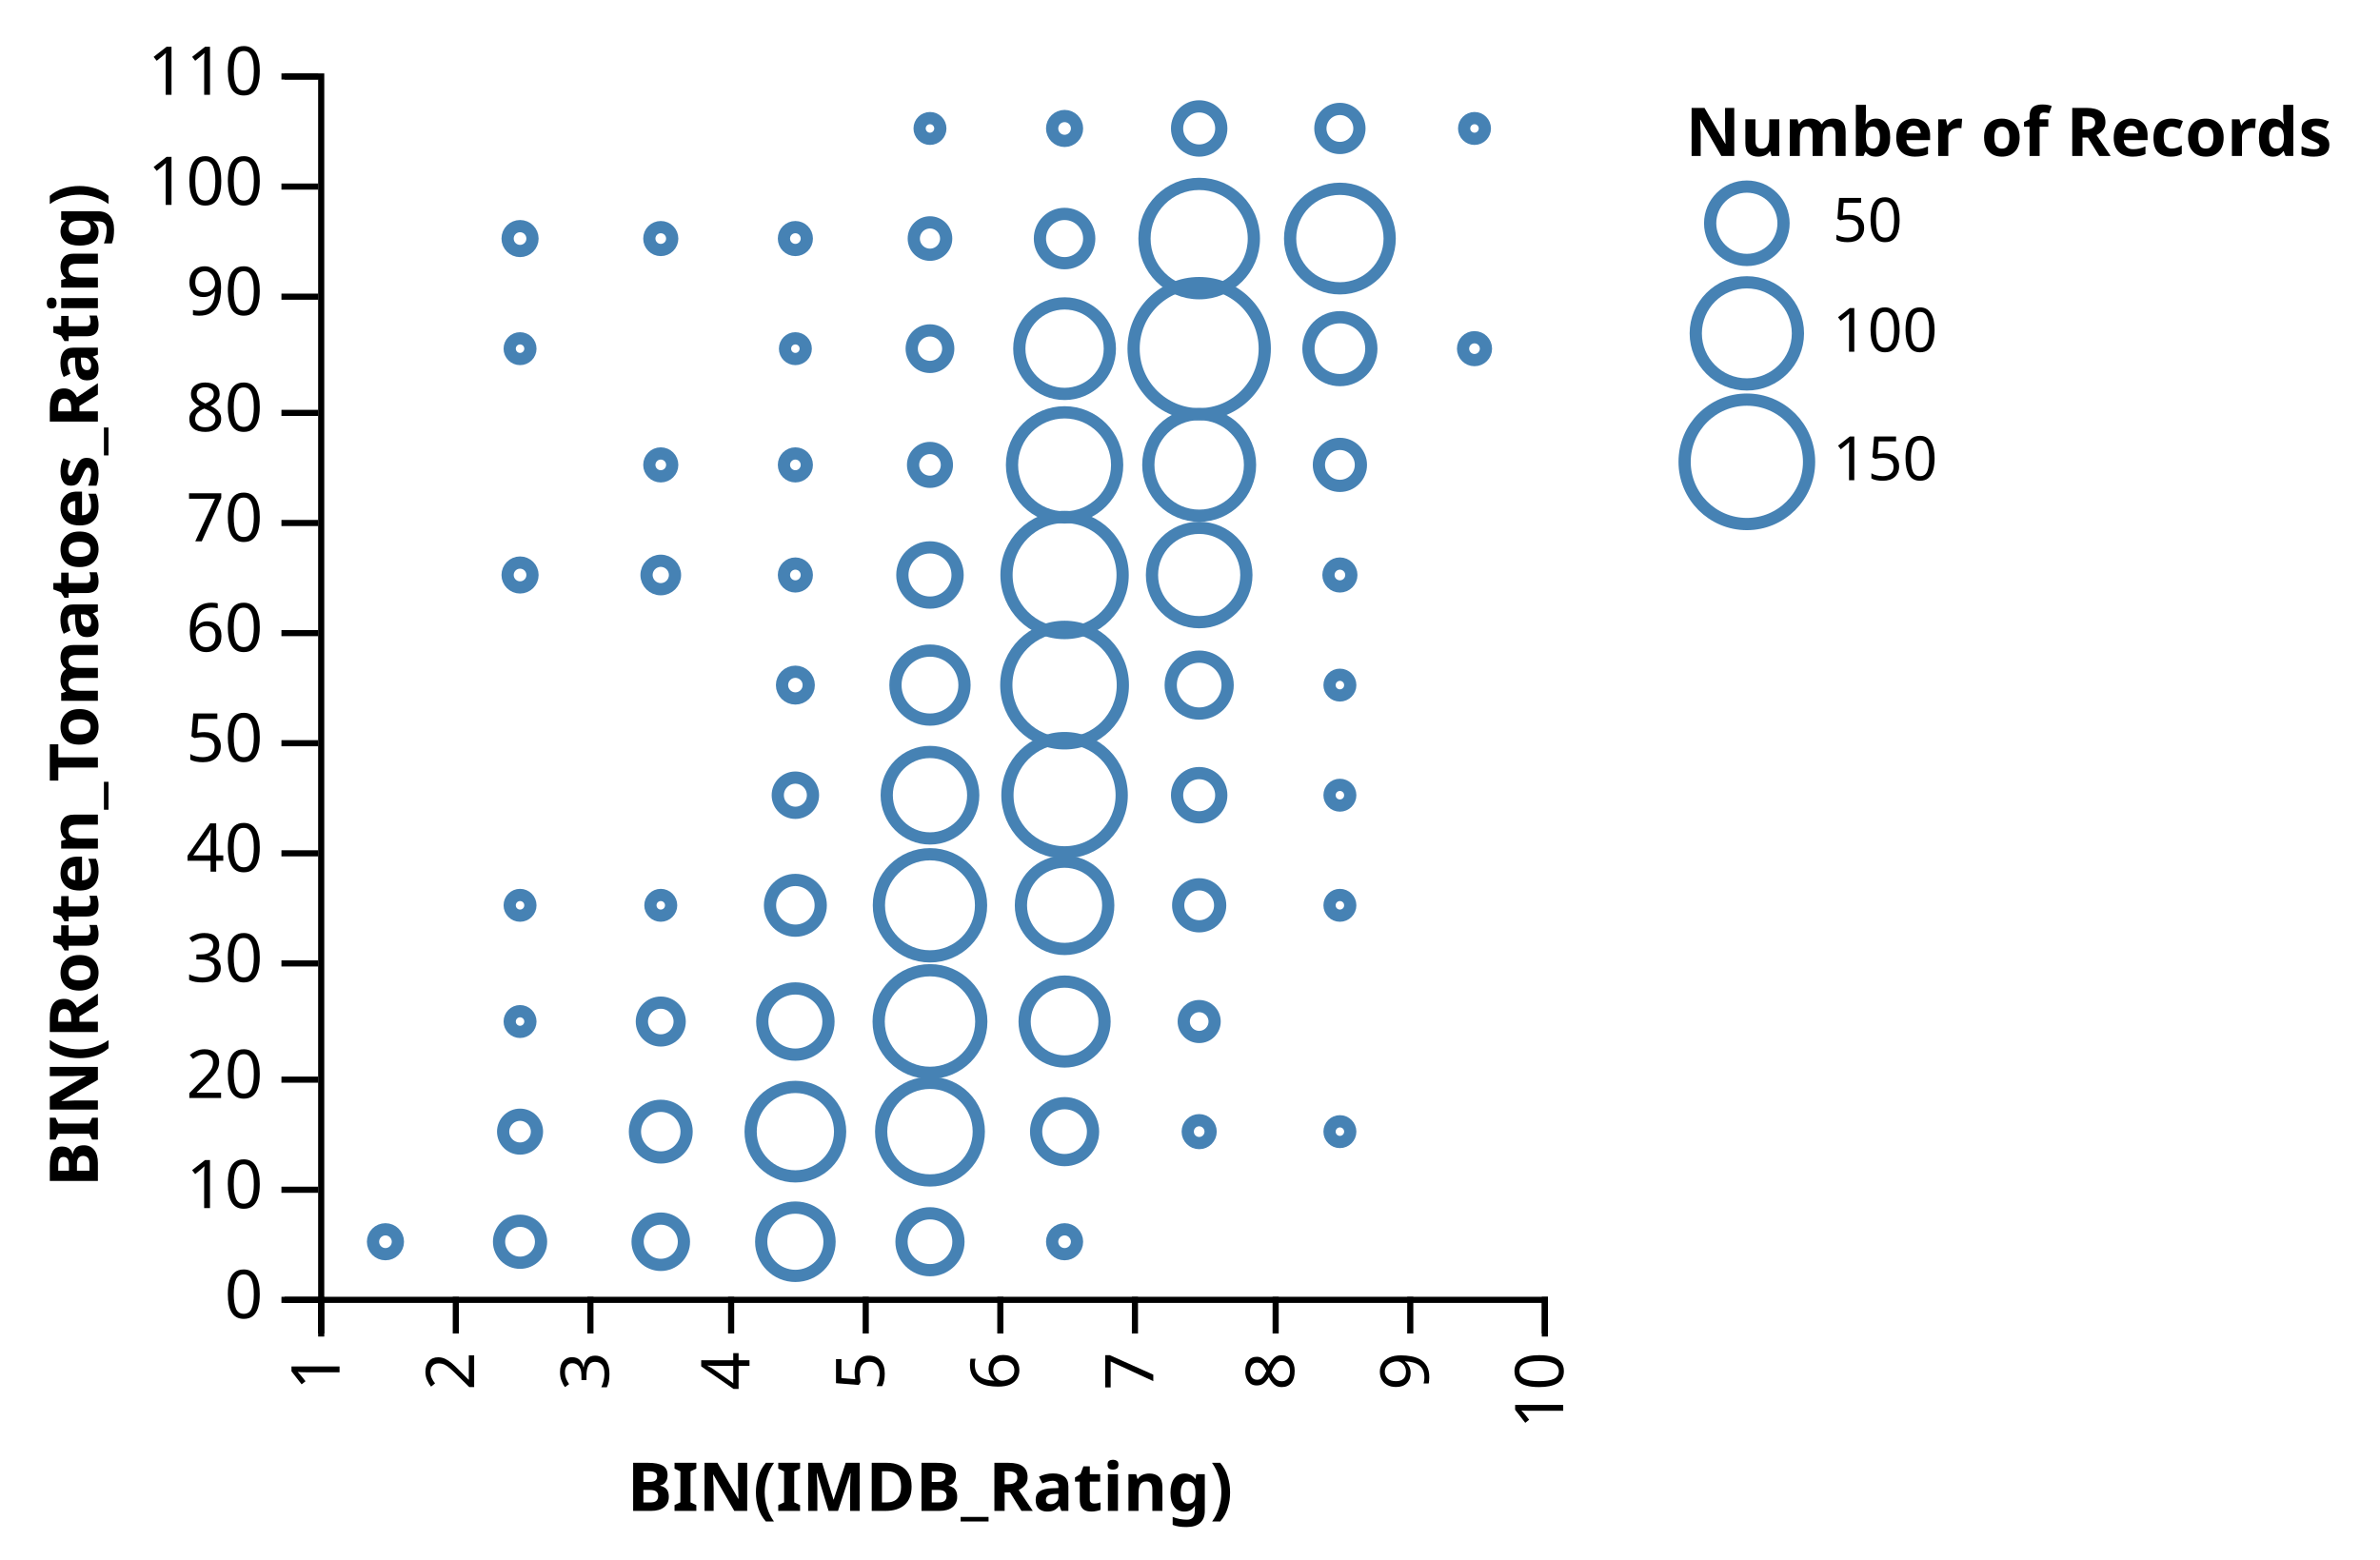
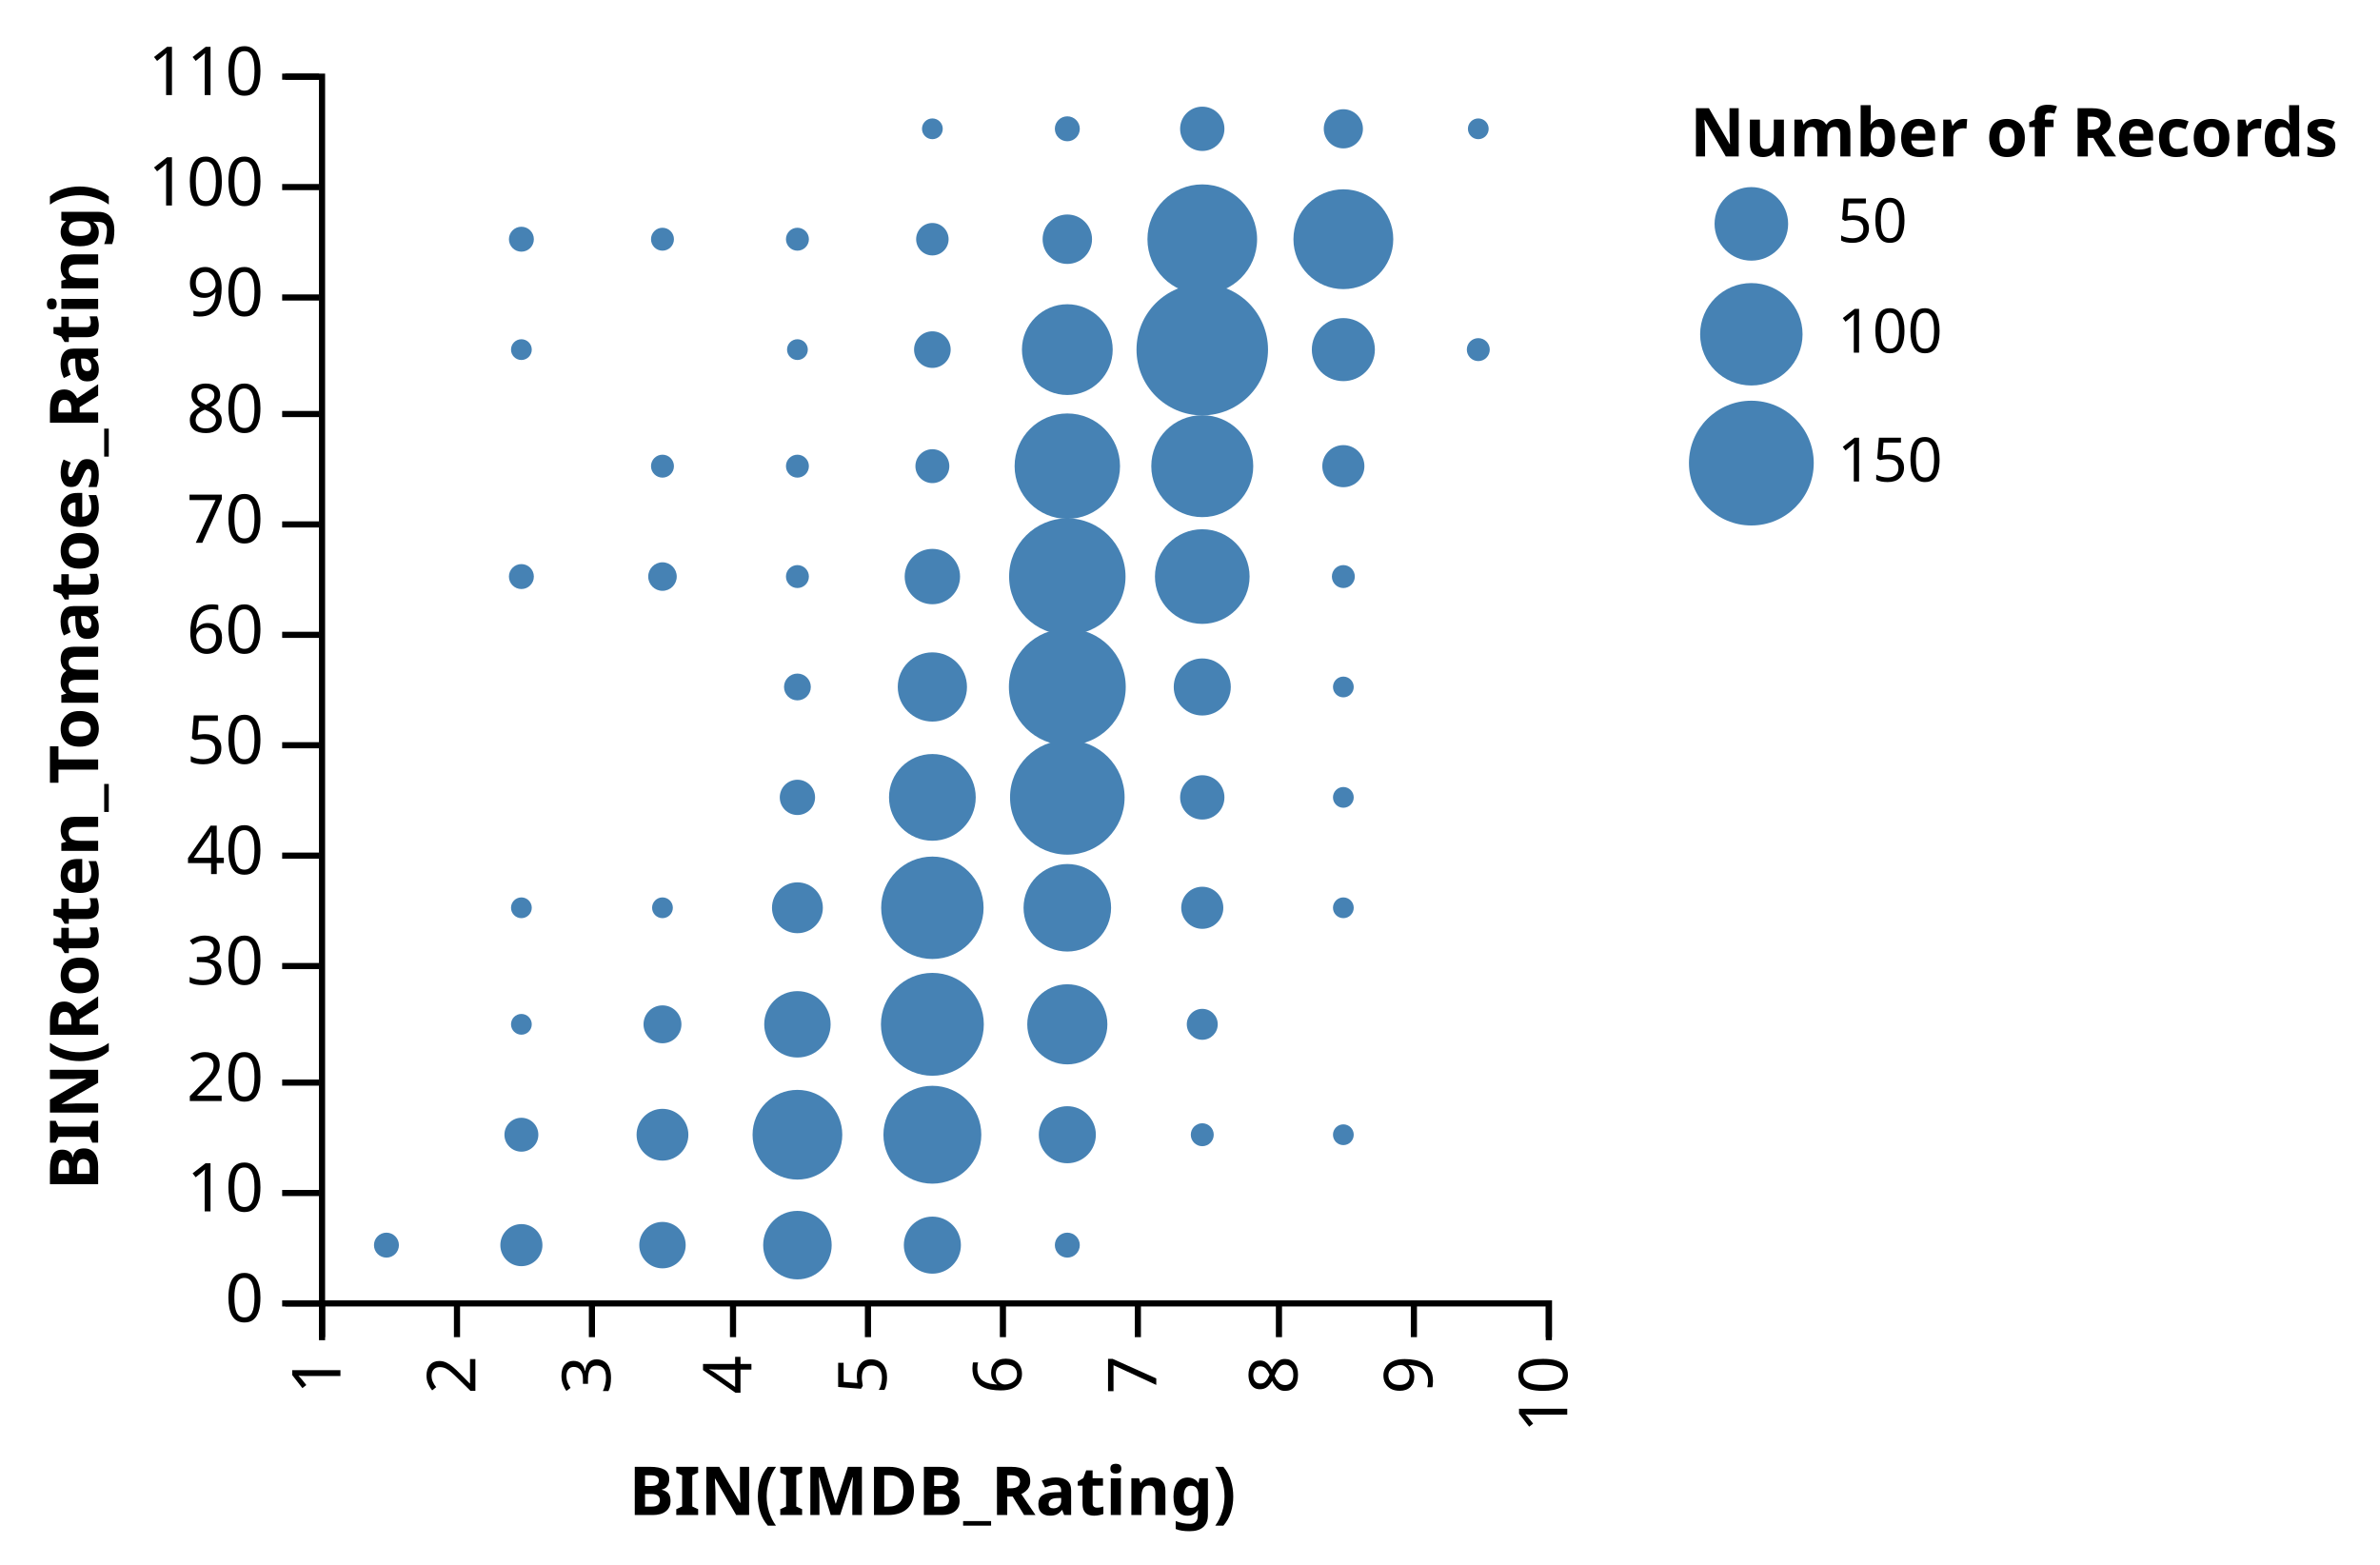
- <svg xmlns="http://www.w3.org/2000/svg" class="marks" width="389" height="255" version="1.1">
+ <svg xmlns="http://www.w3.org/2000/svg" class="marks" width="388" height="255" version="1.1">
  <g transform="translate(52,12)">
    <g class="mark-group">
      <g transform="translate(0,0)">
        <rect class="background" width="1" height="1" style="fill: none;" />
        <g class="mark-group root">
          <g transform="translate(0,0)">
            <rect class="background" width="200" height="200" style="fill: none;" />
            <g class="mark-group">
              <g transform="translate(0,200)">
                <rect class="background" width="0" height="0" style="pointer-events: none; fill: none;" />
                <g class="mark-rule" style="pointer-events: none;" />
                <g class="mark-rule" style="pointer-events: none;">
                  <line transform="translate(0.5,0)" x2="0" y2="6" style="fill: none; stroke: #000; stroke-width: 1; opacity: 1;" />
                  <line transform="translate(22.5,0)" x2="0" y2="6" style="fill: none; stroke: #000; stroke-width: 1; opacity: 1;" />
                  <line transform="translate(44.5,0)" x2="0" y2="6" style="fill: none; stroke: #000; stroke-width: 1; opacity: 1;" />
                  <line transform="translate(67.5,0)" x2="0" y2="6" style="fill: none; stroke: #000; stroke-width: 1; opacity: 1;" />
                  <line transform="translate(89.5,0)" x2="0" y2="6" style="fill: none; stroke: #000; stroke-width: 1; opacity: 1;" />
                  <line transform="translate(111.5,0)" x2="0" y2="6" style="fill: none; stroke: #000; stroke-width: 1; opacity: 1;" />
                  <line transform="translate(133.5,0)" x2="0" y2="6" style="fill: none; stroke: #000; stroke-width: 1; opacity: 1;" />
                  <line transform="translate(156.5,0)" x2="0" y2="6" style="fill: none; stroke: #000; stroke-width: 1; opacity: 1;" />
                  <line transform="translate(178.5,0)" x2="0" y2="6" style="fill: none; stroke: #000; stroke-width: 1; opacity: 1;" />
                  <line transform="translate(200.5,0)" x2="0" y2="6" style="fill: none; stroke: #000; stroke-width: 1; opacity: 1;" />
                </g>
                <g class="mark-rule" style="pointer-events: none;" />
                <g class="mark-text">
                  <text text-anchor="end" transform="translate(0.5,9) rotate(270) translate(0,3)" style="font: 11px sans-serif; fill: #000; opacity: 1;">1</text>
                  <text text-anchor="end" transform="translate(22.5,9) rotate(270) translate(0,3)" style="font: 11px sans-serif; fill: #000; opacity: 1;">2</text>
                  <text text-anchor="end" transform="translate(44.5,9) rotate(270) translate(0,3)" style="font: 11px sans-serif; fill: #000; opacity: 1;">3</text>
                  <text text-anchor="end" transform="translate(67.5,9) rotate(270) translate(0,3)" style="font: 11px sans-serif; fill: #000; opacity: 1;">4</text>
                  <text text-anchor="end" transform="translate(89.5,9) rotate(270) translate(0,3)" style="font: 11px sans-serif; fill: #000; opacity: 1;">5</text>
                  <text text-anchor="end" transform="translate(111.5,9) rotate(270) translate(0,3)" style="font: 11px sans-serif; fill: #000; opacity: 1;">6</text>
                  <text text-anchor="end" transform="translate(133.5,9) rotate(270) translate(0,3)" style="font: 11px sans-serif; fill: #000; opacity: 1;">7</text>
                  <text text-anchor="end" transform="translate(156.5,9) rotate(270) translate(0,3)" style="font: 11px sans-serif; fill: #000; opacity: 1;">8</text>
                  <text text-anchor="end" transform="translate(178.5,9) rotate(270) translate(0,3)" style="font: 11px sans-serif; fill: #000; opacity: 1;">9</text>
                  <text text-anchor="end" transform="translate(200.5,9) rotate(270) translate(0,3)" style="font: 11px sans-serif; fill: #000; opacity: 1;">10</text>
                </g>
                <g class="mark-path" style="pointer-events: none;">
                  <path transform="translate(0.5,0.5)" d="M0,6V0H200V6" style="fill: none; stroke: #000; stroke-width: 1;" />
                </g>
                <g class="mark-text">
                  <text text-anchor="middle" transform="translate(100,35)" style="font: bold 11px sans-serif; fill: #000;">BIN(IMDB_Rating)</text>
                </g>
              </g>
            </g>
            <g class="mark-group">
              <g transform="translate(0,0)">
                <rect class="background" width="0" height="0" style="pointer-events: none; fill: none;" />
                <g class="mark-rule" style="pointer-events: none;" />
                <g class="mark-rule" style="pointer-events: none;">
                  <line transform="translate(-6,200.5)" x2="6" y2="0" style="fill: none; stroke: #000; stroke-width: 1; opacity: 1;" />
                  <line transform="translate(-6,182.5)" x2="6" y2="0" style="fill: none; stroke: #000; stroke-width: 1; opacity: 1;" />
                  <line transform="translate(-6,164.5)" x2="6" y2="0" style="fill: none; stroke: #000; stroke-width: 1; opacity: 1;" />
                  <line transform="translate(-6,145.5)" x2="6" y2="0" style="fill: none; stroke: #000; stroke-width: 1; opacity: 1;" />
                  <line transform="translate(-6,127.5)" x2="6" y2="0" style="fill: none; stroke: #000; stroke-width: 1; opacity: 1;" />
                  <line transform="translate(-6,109.5)" x2="6" y2="0" style="fill: none; stroke: #000; stroke-width: 1; opacity: 1;" />
                  <line transform="translate(-6,91.5)" x2="6" y2="0" style="fill: none; stroke: #000; stroke-width: 1; opacity: 1;" />
                  <line transform="translate(-6,73.5)" x2="6" y2="0" style="fill: none; stroke: #000; stroke-width: 1; opacity: 1;" />
                  <line transform="translate(-6,55.5)" x2="6" y2="0" style="fill: none; stroke: #000; stroke-width: 1; opacity: 1;" />
                  <line transform="translate(-6,36.5)" x2="6" y2="0" style="fill: none; stroke: #000; stroke-width: 1; opacity: 1;" />
                  <line transform="translate(-6,18.5)" x2="6" y2="0" style="fill: none; stroke: #000; stroke-width: 1; opacity: 1;" />
                  <line transform="translate(-6,0.5)" x2="6" y2="0" style="fill: none; stroke: #000; stroke-width: 1; opacity: 1;" />
                </g>
                <g class="mark-rule" style="pointer-events: none;" />
                <g class="mark-text">
                  <text text-anchor="end" transform="translate(-9,203.5)" style="font: 11px sans-serif; fill: #000; opacity: 1;">0</text>
                  <text text-anchor="end" transform="translate(-9,185.5)" style="font: 11px sans-serif; fill: #000; opacity: 1;">10</text>
                  <text text-anchor="end" transform="translate(-9,167.5)" style="font: 11px sans-serif; fill: #000; opacity: 1;">20</text>
                  <text text-anchor="end" transform="translate(-9,148.5)" style="font: 11px sans-serif; fill: #000; opacity: 1;">30</text>
                  <text text-anchor="end" transform="translate(-9,130.5)" style="font: 11px sans-serif; fill: #000; opacity: 1;">40</text>
                  <text text-anchor="end" transform="translate(-9,112.5)" style="font: 11px sans-serif; fill: #000; opacity: 1;">50</text>
                  <text text-anchor="end" transform="translate(-9,94.5)" style="font: 11px sans-serif; fill: #000; opacity: 1;">60</text>
                  <text text-anchor="end" transform="translate(-9,76.5)" style="font: 11px sans-serif; fill: #000; opacity: 1;">70</text>
                  <text text-anchor="end" transform="translate(-9,58.5)" style="font: 11px sans-serif; fill: #000; opacity: 1;">80</text>
                  <text text-anchor="end" transform="translate(-9,39.5)" style="font: 11px sans-serif; fill: #000; opacity: 1;">90</text>
                  <text text-anchor="end" transform="translate(-9,21.5)" style="font: 11px sans-serif; fill: #000; opacity: 1;">100</text>
                  <text text-anchor="end" transform="translate(-9,3.5)" style="font: 11px sans-serif; fill: #000; opacity: 1;">110</text>
                </g>
                <g class="mark-path" style="pointer-events: none;">
                  <path transform="translate(0.5,0.5)" d="M-6,0H0V200H-6" style="fill: none; stroke: #000; stroke-width: 1;" />
                </g>
                <g class="mark-text">
                  <text text-anchor="middle" transform="translate(-39,100) rotate(-90) translate(0,3)" style="font: bold 11px sans-serif; fill: #000;">BIN(Rotten_Tomatoes_Rating)</text>
                </g>
              </g>
            </g>
            <g class="mark-symbol marks">
-               <path transform="translate(56,82)" d="M0,2.326A2.326,2.326 0 1,1 0,-2.326A2.326,2.326 0 1,1 0,2.326Z" style="fill: transparent; stroke: #4682b4; stroke-width: 2;" />
-               <path transform="translate(100,155)" d="M0,8.387A8.387,8.387 0 1,1 0,-8.387A8.387,8.387 0 1,1 0,8.387Z" style="fill: transparent; stroke: #4682b4; stroke-width: 2;" />
-               <path transform="translate(144,45)" d="M0,10.72A10.72,10.72 0 1,1 0,-10.72A10.72,10.72 0 1,1 0,10.72Z" style="fill: transparent; stroke: #4682b4; stroke-width: 2;" />
-               <path transform="translate(167,27)" d="M0,8.137A8.137,8.137 0 1,1 0,-8.137A8.137,8.137 0 1,1 0,8.137Z" style="fill: transparent; stroke: #4682b4; stroke-width: 2;" />
-               <path transform="translate(122,45)" d="M0,7.399A7.399,7.399 0 1,1 0,-7.399A7.399,7.399 0 1,1 0,7.399Z" style="fill: transparent; stroke: #4682b4; stroke-width: 2;" />
-               <path transform="translate(33,27)" d="M0,2.034A2.034,2.034 0 1,1 0,-2.034A2.034,2.034 0 1,1 0,2.034Z" style="fill: transparent; stroke: #4682b4; stroke-width: 2;" />
-               <path transform="translate(144,100)" d="M0,4.652A4.652,4.652 0 1,1 0,-4.652A4.652,4.652 0 1,1 0,4.652Z" style="fill: transparent; stroke: #4682b4; stroke-width: 2;" />
-               <path transform="translate(100,136)" d="M0,8.349A8.349,8.349 0 1,1 0,-8.349A8.349,8.349 0 1,1 0,8.349Z" style="fill: transparent; stroke: #4682b4; stroke-width: 2;" />
-               <path transform="translate(144,64)" d="M0,8.311A8.311,8.311 0 1,1 0,-8.311A8.311,8.311 0 1,1 0,8.311Z" style="fill: transparent; stroke: #4682b4; stroke-width: 2;" />
-               <path transform="translate(56,173)" d="M0,4.222A4.222,4.222 0 1,1 0,-4.222A4.222,4.222 0 1,1 0,4.222Z" style="fill: transparent; stroke: #4682b4; stroke-width: 2;" />
-               <path transform="translate(144,27)" d="M0,8.938A8.938,8.938 0 1,1 0,-8.938A8.938,8.938 0 1,1 0,8.938Z" style="fill: transparent; stroke: #4682b4; stroke-width: 2;" />
-               <path transform="translate(122,173)" d="M0,4.652A4.652,4.652 0 1,1 0,-4.652A4.652,4.652 0 1,1 0,4.652Z" style="fill: transparent; stroke: #4682b4; stroke-width: 2;" />
-               <path transform="translate(122,100)" d="M0,9.525A9.525,9.525 0 1,1 0,-9.525A9.525,9.525 0 1,1 0,9.525Z" style="fill: transparent; stroke: #4682b4; stroke-width: 2;" />
-               <path transform="translate(78,173)" d="M0,7.313A7.313,7.313 0 1,1 0,-7.313A7.313,7.313 0 1,1 0,7.313Z" style="fill: transparent; stroke: #4682b4; stroke-width: 2;" />
-               <path transform="translate(122,118)" d="M0,9.339A9.339,9.339 0 1,1 0,-9.339A9.339,9.339 0 1,1 0,9.339Z" style="fill: transparent; stroke: #4682b4; stroke-width: 2;" />
-               <path transform="translate(144,9)" d="M0,3.613A3.613,3.613 0 1,1 0,-3.613A3.613,3.613 0 1,1 0,3.613Z" style="fill: transparent; stroke: #4682b4; stroke-width: 2;" />
-               <path transform="translate(122,155)" d="M0,6.531A6.531,6.531 0 1,1 0,-6.531A6.531,6.531 0 1,1 0,6.531Z" style="fill: transparent; stroke: #4682b4; stroke-width: 2;" />
-               <path transform="translate(100,100)" d="M0,5.642A5.642,5.642 0 1,1 0,-5.642A5.642,5.642 0 1,1 0,5.642Z" style="fill: transparent; stroke: #4682b4; stroke-width: 2;" />
-               <path transform="translate(56,64)" d="M0,1.871A1.871,1.871 0 1,1 0,-1.871A1.871,1.871 0 1,1 0,1.871Z" style="fill: transparent; stroke: #4682b4; stroke-width: 2;" />
-               <path transform="translate(122,27)" d="M0,4.029A4.029,4.029 0 1,1 0,-4.029A4.029,4.029 0 1,1 0,4.029Z" style="fill: transparent; stroke: #4682b4; stroke-width: 2;" />
-               <path transform="translate(100,82)" d="M0,4.514A4.514,4.514 0 1,1 0,-4.514A4.514,4.514 0 1,1 0,4.514Z" style="fill: transparent; stroke: #4682b4; stroke-width: 2;" />
-               <path transform="translate(100,64)" d="M0,2.764A2.764,2.764 0 1,1 0,-2.764A2.764,2.764 0 1,1 0,2.764Z" style="fill: transparent; stroke: #4682b4; stroke-width: 2;" />
-               <path transform="translate(122,82)" d="M0,9.491A9.491,9.491 0 1,1 0,-9.491A9.491,9.491 0 1,1 0,9.491Z" style="fill: transparent; stroke: #4682b4; stroke-width: 2;" />
-               <path transform="translate(144,82)" d="M0,7.715A7.715,7.715 0 1,1 0,-7.715A7.715,7.715 0 1,1 0,7.715Z" style="fill: transparent; stroke: #4682b4; stroke-width: 2;" />
-               <path transform="translate(122,136)" d="M0,7.136A7.136,7.136 0 1,1 0,-7.136A7.136,7.136 0 1,1 0,7.136Z" style="fill: transparent; stroke: #4682b4; stroke-width: 2;" />
-               <path transform="translate(100,45)" d="M0,2.985A2.985,2.985 0 1,1 0,-2.985A2.985,2.985 0 1,1 0,2.985Z" style="fill: transparent; stroke: #4682b4; stroke-width: 2;" />
-               <path transform="translate(167,9)" d="M0,3.192A3.192,3.192 0 1,1 0,-3.192A3.192,3.192 0 1,1 0,3.192Z" style="fill: transparent; stroke: #4682b4; stroke-width: 2;" />
-               <path transform="translate(56,27)" d="M0,1.871A1.871,1.871 0 1,1 0,-1.871A1.871,1.871 0 1,1 0,1.871Z" style="fill: transparent; stroke: #4682b4; stroke-width: 2;" />
-               <path transform="translate(56,155)" d="M0,3.09A3.09,3.09 0 1,1 0,-3.09A3.09,3.09 0 1,1 0,3.09Z" style="fill: transparent; stroke: #4682b4; stroke-width: 2;" />
-               <path transform="translate(78,118)" d="M0,2.877A2.877,2.877 0 1,1 0,-2.877A2.877,2.877 0 1,1 0,2.877Z" style="fill: transparent; stroke: #4682b4; stroke-width: 2;" />
-               <path transform="translate(100,173)" d="M0,7.979A7.979,7.979 0 1,1 0,-7.979A7.979,7.979 0 1,1 0,7.979Z" style="fill: transparent; stroke: #4682b4; stroke-width: 2;" />
-               <path transform="translate(100,118)" d="M0,7.069A7.069,7.069 0 1,1 0,-7.069A7.069,7.069 0 1,1 0,7.069Z" style="fill: transparent; stroke: #4682b4; stroke-width: 2;" />
-               <path transform="translate(78,100)" d="M0,2.185A2.185,2.185 0 1,1 0,-2.185A2.185,2.185 0 1,1 0,2.185Z" style="fill: transparent; stroke: #4682b4; stroke-width: 2;" />
-               <path transform="translate(167,64)" d="M0,3.432A3.432,3.432 0 1,1 0,-3.432A3.432,3.432 0 1,1 0,3.432Z" style="fill: transparent; stroke: #4682b4; stroke-width: 2;" />
-               <path transform="translate(122,64)" d="M0,8.593A8.593,8.593 0 1,1 0,-8.593A8.593,8.593 0 1,1 0,8.593Z" style="fill: transparent; stroke: #4682b4; stroke-width: 2;" />
-               <path transform="translate(167,136)" d="M0,1.693A1.693,1.693 0 1,1 0,-1.693A1.693,1.693 0 1,1 0,1.693Z" style="fill: transparent; stroke: #4682b4; stroke-width: 2;" />
-               <path transform="translate(167,45)" d="M0,5.14A5.14,5.14 0 1,1 0,-5.14A5.14,5.14 0 1,1 0,5.14Z" style="fill: transparent; stroke: #4682b4; stroke-width: 2;" />
-               <path transform="translate(78,64)" d="M0,1.871A1.871,1.871 0 1,1 0,-1.871A1.871,1.871 0 1,1 0,1.871Z" style="fill: transparent; stroke: #4682b4; stroke-width: 2;" />
-               <path transform="translate(100,27)" d="M0,2.646A2.646,2.646 0 1,1 0,-2.646A2.646,2.646 0 1,1 0,2.646Z" style="fill: transparent; stroke: #4682b4; stroke-width: 2;" />
-               <path transform="translate(78,155)" d="M0,5.412A5.412,5.412 0 1,1 0,-5.412A5.412,5.412 0 1,1 0,5.412Z" style="fill: transparent; stroke: #4682b4; stroke-width: 2;" />
-               <path transform="translate(78,191)" d="M0,5.585A5.585,5.585 0 1,1 0,-5.585A5.585,5.585 0 1,1 0,5.585Z" style="fill: transparent; stroke: #4682b4; stroke-width: 2;" />
-               <path transform="translate(122,9)" d="M0,2.034A2.034,2.034 0 1,1 0,-2.034A2.034,2.034 0 1,1 0,2.034Z" style="fill: transparent; stroke: #4682b4; stroke-width: 2;" />
-               <path transform="translate(100,191)" d="M0,4.652A4.652,4.652 0 1,1 0,-4.652A4.652,4.652 0 1,1 0,4.652Z" style="fill: transparent; stroke: #4682b4; stroke-width: 2;" />
-               <path transform="translate(189,9)" d="M0,1.693A1.693,1.693 0 1,1 0,-1.693A1.693,1.693 0 1,1 0,1.693Z" style="fill: transparent; stroke: #4682b4; stroke-width: 2;" />
-               <path transform="translate(78,136)" d="M0,4.146A4.146,4.146 0 1,1 0,-4.146A4.146,4.146 0 1,1 0,4.146Z" style="fill: transparent; stroke: #4682b4; stroke-width: 2;" />
-               <path transform="translate(144,118)" d="M0,3.613A3.613,3.613 0 1,1 0,-3.613A3.613,3.613 0 1,1 0,3.613Z" style="fill: transparent; stroke: #4682b4; stroke-width: 2;" />
-               <path transform="translate(56,191)" d="M0,3.785A3.785,3.785 0 1,1 0,-3.785A3.785,3.785 0 1,1 0,3.785Z" style="fill: transparent; stroke: #4682b4; stroke-width: 2;" />
-               <path transform="translate(33,173)" d="M0,2.764A2.764,2.764 0 1,1 0,-2.764A2.764,2.764 0 1,1 0,2.764Z" style="fill: transparent; stroke: #4682b4; stroke-width: 2;" />
-               <path transform="translate(189,45)" d="M0,1.871A1.871,1.871 0 1,1 0,-1.871A1.871,1.871 0 1,1 0,1.871Z" style="fill: transparent; stroke: #4682b4; stroke-width: 2;" />
-               <path transform="translate(100,9)" d="M0,1.693A1.693,1.693 0 1,1 0,-1.693A1.693,1.693 0 1,1 0,1.693Z" style="fill: transparent; stroke: #4682b4; stroke-width: 2;" />
-               <path transform="translate(78,27)" d="M0,1.871A1.871,1.871 0 1,1 0,-1.871A1.871,1.871 0 1,1 0,1.871Z" style="fill: transparent; stroke: #4682b4; stroke-width: 2;" />
-               <path transform="translate(33,82)" d="M0,2.034A2.034,2.034 0 1,1 0,-2.034A2.034,2.034 0 1,1 0,2.034Z" style="fill: transparent; stroke: #4682b4; stroke-width: 2;" />
-               <path transform="translate(144,155)" d="M0,2.523A2.523,2.523 0 1,1 0,-2.523A2.523,2.523 0 1,1 0,2.523Z" style="fill: transparent; stroke: #4682b4; stroke-width: 2;" />
-               <path transform="translate(167,173)" d="M0,1.693A1.693,1.693 0 1,1 0,-1.693A1.693,1.693 0 1,1 0,1.693Z" style="fill: transparent; stroke: #4682b4; stroke-width: 2;" />
-               <path transform="translate(33,191)" d="M0,3.432A3.432,3.432 0 1,1 0,-3.432A3.432,3.432 0 1,1 0,3.432Z" style="fill: transparent; stroke: #4682b4; stroke-width: 2;" />
-               <path transform="translate(78,82)" d="M0,1.871A1.871,1.871 0 1,1 0,-1.871A1.871,1.871 0 1,1 0,1.871Z" style="fill: transparent; stroke: #4682b4; stroke-width: 2;" />
-               <path transform="translate(144,136)" d="M0,3.432A3.432,3.432 0 1,1 0,-3.432A3.432,3.432 0 1,1 0,3.432Z" style="fill: transparent; stroke: #4682b4; stroke-width: 2;" />
-               <path transform="translate(167,82)" d="M0,1.871A1.871,1.871 0 1,1 0,-1.871A1.871,1.871 0 1,1 0,1.871Z" style="fill: transparent; stroke: #4682b4; stroke-width: 2;" />
-               <path transform="translate(144,173)" d="M0,1.871A1.871,1.871 0 1,1 0,-1.871A1.871,1.871 0 1,1 0,1.871Z" style="fill: transparent; stroke: #4682b4; stroke-width: 2;" />
-               <path transform="translate(11,191)" d="M0,2.034A2.034,2.034 0 1,1 0,-2.034A2.034,2.034 0 1,1 0,2.034Z" style="fill: transparent; stroke: #4682b4; stroke-width: 2;" />
-               <path transform="translate(122,191)" d="M0,2.034A2.034,2.034 0 1,1 0,-2.034A2.034,2.034 0 1,1 0,2.034Z" style="fill: transparent; stroke: #4682b4; stroke-width: 2;" />
-               <path transform="translate(78,45)" d="M0,1.693A1.693,1.693 0 1,1 0,-1.693A1.693,1.693 0 1,1 0,1.693Z" style="fill: transparent; stroke: #4682b4; stroke-width: 2;" />
-               <path transform="translate(167,118)" d="M0,1.693A1.693,1.693 0 1,1 0,-1.693A1.693,1.693 0 1,1 0,1.693Z" style="fill: transparent; stroke: #4682b4; stroke-width: 2;" />
-               <path transform="translate(56,136)" d="M0,1.693A1.693,1.693 0 1,1 0,-1.693A1.693,1.693 0 1,1 0,1.693Z" style="fill: transparent; stroke: #4682b4; stroke-width: 2;" />
-               <path transform="translate(167,100)" d="M0,1.693A1.693,1.693 0 1,1 0,-1.693A1.693,1.693 0 1,1 0,1.693Z" style="fill: transparent; stroke: #4682b4; stroke-width: 2;" />
-               <path transform="translate(33,155)" d="M0,1.693A1.693,1.693 0 1,1 0,-1.693A1.693,1.693 0 1,1 0,1.693Z" style="fill: transparent; stroke: #4682b4; stroke-width: 2;" />
-               <path transform="translate(33,136)" d="M0,1.693A1.693,1.693 0 1,1 0,-1.693A1.693,1.693 0 1,1 0,1.693Z" style="fill: transparent; stroke: #4682b4; stroke-width: 2;" />
-               <path transform="translate(33,45)" d="M0,1.693A1.693,1.693 0 1,1 0,-1.693A1.693,1.693 0 1,1 0,1.693Z" style="fill: transparent; stroke: #4682b4; stroke-width: 2;" />
+               <path transform="translate(56,82)" d="M0,2.326A2.326,2.326 0 1,1 0,-2.326A2.326,2.326 0 1,1 0,2.326Z" style="fill: #4682b4;" />
+               <path transform="translate(100,155)" d="M0,8.387A8.387,8.387 0 1,1 0,-8.387A8.387,8.387 0 1,1 0,8.387Z" style="fill: #4682b4;" />
+               <path transform="translate(144,45)" d="M0,10.72A10.72,10.72 0 1,1 0,-10.72A10.72,10.72 0 1,1 0,10.72Z" style="fill: #4682b4;" />
+               <path transform="translate(167,27)" d="M0,8.137A8.137,8.137 0 1,1 0,-8.137A8.137,8.137 0 1,1 0,8.137Z" style="fill: #4682b4;" />
+               <path transform="translate(122,45)" d="M0,7.399A7.399,7.399 0 1,1 0,-7.399A7.399,7.399 0 1,1 0,7.399Z" style="fill: #4682b4;" />
+               <path transform="translate(33,27)" d="M0,2.034A2.034,2.034 0 1,1 0,-2.034A2.034,2.034 0 1,1 0,2.034Z" style="fill: #4682b4;" />
+               <path transform="translate(144,100)" d="M0,4.652A4.652,4.652 0 1,1 0,-4.652A4.652,4.652 0 1,1 0,4.652Z" style="fill: #4682b4;" />
+               <path transform="translate(100,136)" d="M0,8.349A8.349,8.349 0 1,1 0,-8.349A8.349,8.349 0 1,1 0,8.349Z" style="fill: #4682b4;" />
+               <path transform="translate(144,64)" d="M0,8.311A8.311,8.311 0 1,1 0,-8.311A8.311,8.311 0 1,1 0,8.311Z" style="fill: #4682b4;" />
+               <path transform="translate(56,173)" d="M0,4.222A4.222,4.222 0 1,1 0,-4.222A4.222,4.222 0 1,1 0,4.222Z" style="fill: #4682b4;" />
+               <path transform="translate(144,27)" d="M0,8.938A8.938,8.938 0 1,1 0,-8.938A8.938,8.938 0 1,1 0,8.938Z" style="fill: #4682b4;" />
+               <path transform="translate(122,173)" d="M0,4.652A4.652,4.652 0 1,1 0,-4.652A4.652,4.652 0 1,1 0,4.652Z" style="fill: #4682b4;" />
+               <path transform="translate(122,100)" d="M0,9.525A9.525,9.525 0 1,1 0,-9.525A9.525,9.525 0 1,1 0,9.525Z" style="fill: #4682b4;" />
+               <path transform="translate(78,173)" d="M0,7.313A7.313,7.313 0 1,1 0,-7.313A7.313,7.313 0 1,1 0,7.313Z" style="fill: #4682b4;" />
+               <path transform="translate(122,118)" d="M0,9.339A9.339,9.339 0 1,1 0,-9.339A9.339,9.339 0 1,1 0,9.339Z" style="fill: #4682b4;" />
+               <path transform="translate(144,9)" d="M0,3.613A3.613,3.613 0 1,1 0,-3.613A3.613,3.613 0 1,1 0,3.613Z" style="fill: #4682b4;" />
+               <path transform="translate(122,155)" d="M0,6.531A6.531,6.531 0 1,1 0,-6.531A6.531,6.531 0 1,1 0,6.531Z" style="fill: #4682b4;" />
+               <path transform="translate(100,100)" d="M0,5.642A5.642,5.642 0 1,1 0,-5.642A5.642,5.642 0 1,1 0,5.642Z" style="fill: #4682b4;" />
+               <path transform="translate(56,64)" d="M0,1.871A1.871,1.871 0 1,1 0,-1.871A1.871,1.871 0 1,1 0,1.871Z" style="fill: #4682b4;" />
+               <path transform="translate(122,27)" d="M0,4.029A4.029,4.029 0 1,1 0,-4.029A4.029,4.029 0 1,1 0,4.029Z" style="fill: #4682b4;" />
+               <path transform="translate(100,82)" d="M0,4.514A4.514,4.514 0 1,1 0,-4.514A4.514,4.514 0 1,1 0,4.514Z" style="fill: #4682b4;" />
+               <path transform="translate(100,64)" d="M0,2.764A2.764,2.764 0 1,1 0,-2.764A2.764,2.764 0 1,1 0,2.764Z" style="fill: #4682b4;" />
+               <path transform="translate(122,82)" d="M0,9.491A9.491,9.491 0 1,1 0,-9.491A9.491,9.491 0 1,1 0,9.491Z" style="fill: #4682b4;" />
+               <path transform="translate(144,82)" d="M0,7.715A7.715,7.715 0 1,1 0,-7.715A7.715,7.715 0 1,1 0,7.715Z" style="fill: #4682b4;" />
+               <path transform="translate(122,136)" d="M0,7.136A7.136,7.136 0 1,1 0,-7.136A7.136,7.136 0 1,1 0,7.136Z" style="fill: #4682b4;" />
+               <path transform="translate(100,45)" d="M0,2.985A2.985,2.985 0 1,1 0,-2.985A2.985,2.985 0 1,1 0,2.985Z" style="fill: #4682b4;" />
+               <path transform="translate(167,9)" d="M0,3.192A3.192,3.192 0 1,1 0,-3.192A3.192,3.192 0 1,1 0,3.192Z" style="fill: #4682b4;" />
+               <path transform="translate(56,27)" d="M0,1.871A1.871,1.871 0 1,1 0,-1.871A1.871,1.871 0 1,1 0,1.871Z" style="fill: #4682b4;" />
+               <path transform="translate(56,155)" d="M0,3.09A3.09,3.09 0 1,1 0,-3.09A3.09,3.09 0 1,1 0,3.09Z" style="fill: #4682b4;" />
+               <path transform="translate(78,118)" d="M0,2.877A2.877,2.877 0 1,1 0,-2.877A2.877,2.877 0 1,1 0,2.877Z" style="fill: #4682b4;" />
+               <path transform="translate(100,173)" d="M0,7.979A7.979,7.979 0 1,1 0,-7.979A7.979,7.979 0 1,1 0,7.979Z" style="fill: #4682b4;" />
+               <path transform="translate(100,118)" d="M0,7.069A7.069,7.069 0 1,1 0,-7.069A7.069,7.069 0 1,1 0,7.069Z" style="fill: #4682b4;" />
+               <path transform="translate(78,100)" d="M0,2.185A2.185,2.185 0 1,1 0,-2.185A2.185,2.185 0 1,1 0,2.185Z" style="fill: #4682b4;" />
+               <path transform="translate(167,64)" d="M0,3.432A3.432,3.432 0 1,1 0,-3.432A3.432,3.432 0 1,1 0,3.432Z" style="fill: #4682b4;" />
+               <path transform="translate(122,64)" d="M0,8.593A8.593,8.593 0 1,1 0,-8.593A8.593,8.593 0 1,1 0,8.593Z" style="fill: #4682b4;" />
+               <path transform="translate(167,136)" d="M0,1.693A1.693,1.693 0 1,1 0,-1.693A1.693,1.693 0 1,1 0,1.693Z" style="fill: #4682b4;" />
+               <path transform="translate(167,45)" d="M0,5.14A5.14,5.14 0 1,1 0,-5.14A5.14,5.14 0 1,1 0,5.14Z" style="fill: #4682b4;" />
+               <path transform="translate(78,64)" d="M0,1.871A1.871,1.871 0 1,1 0,-1.871A1.871,1.871 0 1,1 0,1.871Z" style="fill: #4682b4;" />
+               <path transform="translate(100,27)" d="M0,2.646A2.646,2.646 0 1,1 0,-2.646A2.646,2.646 0 1,1 0,2.646Z" style="fill: #4682b4;" />
+               <path transform="translate(78,155)" d="M0,5.412A5.412,5.412 0 1,1 0,-5.412A5.412,5.412 0 1,1 0,5.412Z" style="fill: #4682b4;" />
+               <path transform="translate(78,191)" d="M0,5.585A5.585,5.585 0 1,1 0,-5.585A5.585,5.585 0 1,1 0,5.585Z" style="fill: #4682b4;" />
+               <path transform="translate(122,9)" d="M0,2.034A2.034,2.034 0 1,1 0,-2.034A2.034,2.034 0 1,1 0,2.034Z" style="fill: #4682b4;" />
+               <path transform="translate(100,191)" d="M0,4.652A4.652,4.652 0 1,1 0,-4.652A4.652,4.652 0 1,1 0,4.652Z" style="fill: #4682b4;" />
+               <path transform="translate(189,9)" d="M0,1.693A1.693,1.693 0 1,1 0,-1.693A1.693,1.693 0 1,1 0,1.693Z" style="fill: #4682b4;" />
+               <path transform="translate(78,136)" d="M0,4.146A4.146,4.146 0 1,1 0,-4.146A4.146,4.146 0 1,1 0,4.146Z" style="fill: #4682b4;" />
+               <path transform="translate(144,118)" d="M0,3.613A3.613,3.613 0 1,1 0,-3.613A3.613,3.613 0 1,1 0,3.613Z" style="fill: #4682b4;" />
+               <path transform="translate(56,191)" d="M0,3.785A3.785,3.785 0 1,1 0,-3.785A3.785,3.785 0 1,1 0,3.785Z" style="fill: #4682b4;" />
+               <path transform="translate(33,173)" d="M0,2.764A2.764,2.764 0 1,1 0,-2.764A2.764,2.764 0 1,1 0,2.764Z" style="fill: #4682b4;" />
+               <path transform="translate(189,45)" d="M0,1.871A1.871,1.871 0 1,1 0,-1.871A1.871,1.871 0 1,1 0,1.871Z" style="fill: #4682b4;" />
+               <path transform="translate(100,9)" d="M0,1.693A1.693,1.693 0 1,1 0,-1.693A1.693,1.693 0 1,1 0,1.693Z" style="fill: #4682b4;" />
+               <path transform="translate(78,27)" d="M0,1.871A1.871,1.871 0 1,1 0,-1.871A1.871,1.871 0 1,1 0,1.871Z" style="fill: #4682b4;" />
+               <path transform="translate(33,82)" d="M0,2.034A2.034,2.034 0 1,1 0,-2.034A2.034,2.034 0 1,1 0,2.034Z" style="fill: #4682b4;" />
+               <path transform="translate(144,155)" d="M0,2.523A2.523,2.523 0 1,1 0,-2.523A2.523,2.523 0 1,1 0,2.523Z" style="fill: #4682b4;" />
+               <path transform="translate(167,173)" d="M0,1.693A1.693,1.693 0 1,1 0,-1.693A1.693,1.693 0 1,1 0,1.693Z" style="fill: #4682b4;" />
+               <path transform="translate(33,191)" d="M0,3.432A3.432,3.432 0 1,1 0,-3.432A3.432,3.432 0 1,1 0,3.432Z" style="fill: #4682b4;" />
+               <path transform="translate(78,82)" d="M0,1.871A1.871,1.871 0 1,1 0,-1.871A1.871,1.871 0 1,1 0,1.871Z" style="fill: #4682b4;" />
+               <path transform="translate(144,136)" d="M0,3.432A3.432,3.432 0 1,1 0,-3.432A3.432,3.432 0 1,1 0,3.432Z" style="fill: #4682b4;" />
+               <path transform="translate(167,82)" d="M0,1.871A1.871,1.871 0 1,1 0,-1.871A1.871,1.871 0 1,1 0,1.871Z" style="fill: #4682b4;" />
+               <path transform="translate(144,173)" d="M0,1.871A1.871,1.871 0 1,1 0,-1.871A1.871,1.871 0 1,1 0,1.871Z" style="fill: #4682b4;" />
+               <path transform="translate(11,191)" d="M0,2.034A2.034,2.034 0 1,1 0,-2.034A2.034,2.034 0 1,1 0,2.034Z" style="fill: #4682b4;" />
+               <path transform="translate(122,191)" d="M0,2.034A2.034,2.034 0 1,1 0,-2.034A2.034,2.034 0 1,1 0,2.034Z" style="fill: #4682b4;" />
+               <path transform="translate(78,45)" d="M0,1.693A1.693,1.693 0 1,1 0,-1.693A1.693,1.693 0 1,1 0,1.693Z" style="fill: #4682b4;" />
+               <path transform="translate(167,118)" d="M0,1.693A1.693,1.693 0 1,1 0,-1.693A1.693,1.693 0 1,1 0,1.693Z" style="fill: #4682b4;" />
+               <path transform="translate(56,136)" d="M0,1.693A1.693,1.693 0 1,1 0,-1.693A1.693,1.693 0 1,1 0,1.693Z" style="fill: #4682b4;" />
+               <path transform="translate(167,100)" d="M0,1.693A1.693,1.693 0 1,1 0,-1.693A1.693,1.693 0 1,1 0,1.693Z" style="fill: #4682b4;" />
+               <path transform="translate(33,155)" d="M0,1.693A1.693,1.693 0 1,1 0,-1.693A1.693,1.693 0 1,1 0,1.693Z" style="fill: #4682b4;" />
+               <path transform="translate(33,136)" d="M0,1.693A1.693,1.693 0 1,1 0,-1.693A1.693,1.693 0 1,1 0,1.693Z" style="fill: #4682b4;" />
+               <path transform="translate(33,45)" d="M0,1.693A1.693,1.693 0 1,1 0,-1.693A1.693,1.693 0 1,1 0,1.693Z" style="fill: #4682b4;" />
            </g>
            <g class="mark-group">
              <g transform="translate(220.5,0.5)">
-                 <rect class="background" width="111" height="78" style="pointer-events: none; fill: none;" />
+                 <rect class="background" width="110" height="76" style="pointer-events: none; fill: none;" />
                <g class="mark-text" style="pointer-events: none;">
                  <text text-anchor="start" transform="translate(3,13)" style="font: bold 11px sans-serif; fill: #000; opacity: 1;">Number of Records</text>
                </g>
                <g class="mark-symbol" style="pointer-events: none;">
-                   <path transform="translate(13.01388,24)" d="M0,5.997A5.997,5.997 0 1,1 0,-5.997A5.997,5.997 0 1,1 0,5.997Z" style="fill: none; stroke: #4682b4; stroke-width: 2; opacity: 1;" />
-                   <path transform="translate(13.01388,42)" d="M0,8.349A8.349,8.349 0 1,1 0,-8.349A8.349,8.349 0 1,1 0,8.349Z" style="fill: none; stroke: #4682b4; stroke-width: 2; opacity: 1;" />
-                   <path transform="translate(13.01388,63)" d="M0,10.171A10.171,10.171 0 1,1 0,-10.171A10.171,10.171 0 1,1 0,10.171Z" style="fill: none; stroke: #4682b4; stroke-width: 2; opacity: 1;" />
+                   <path transform="translate(13.01388,24)" d="M0,5.997A5.997,5.997 0 1,1 0,-5.997A5.997,5.997 0 1,1 0,5.997Z" style="fill: #4682b4; stroke: #888; stroke-width: 0; opacity: 1;" />
+                   <path transform="translate(13.01388,42)" d="M0,8.349A8.349,8.349 0 1,1 0,-8.349A8.349,8.349 0 1,1 0,8.349Z" style="fill: #4682b4; stroke: #888; stroke-width: 0; opacity: 1;" />
+                   <path transform="translate(13.01388,63)" d="M0,10.171A10.171,10.171 0 1,1 0,-10.171A10.171,10.171 0 1,1 0,10.171Z" style="fill: #4682b4; stroke: #888; stroke-width: 0; opacity: 1;" />
                </g>
                <g class="mark-text" style="pointer-events: none;">
                  <text text-anchor="start" transform="translate(27.02776,27)" style="font: 10px sans-serif; fill: #000; opacity: 1;">50</text>
                  <text text-anchor="start" transform="translate(27.02776,45)" style="font: 10px sans-serif; fill: #000; opacity: 1;">100</text>
                  <text text-anchor="start" transform="translate(27.02776,66)" style="font: 10px sans-serif; fill: #000; opacity: 1;">150</text>
                </g>
              </g>
            </g>
          </g>
        </g>
      </g>
    </g>
  </g>
</svg>
